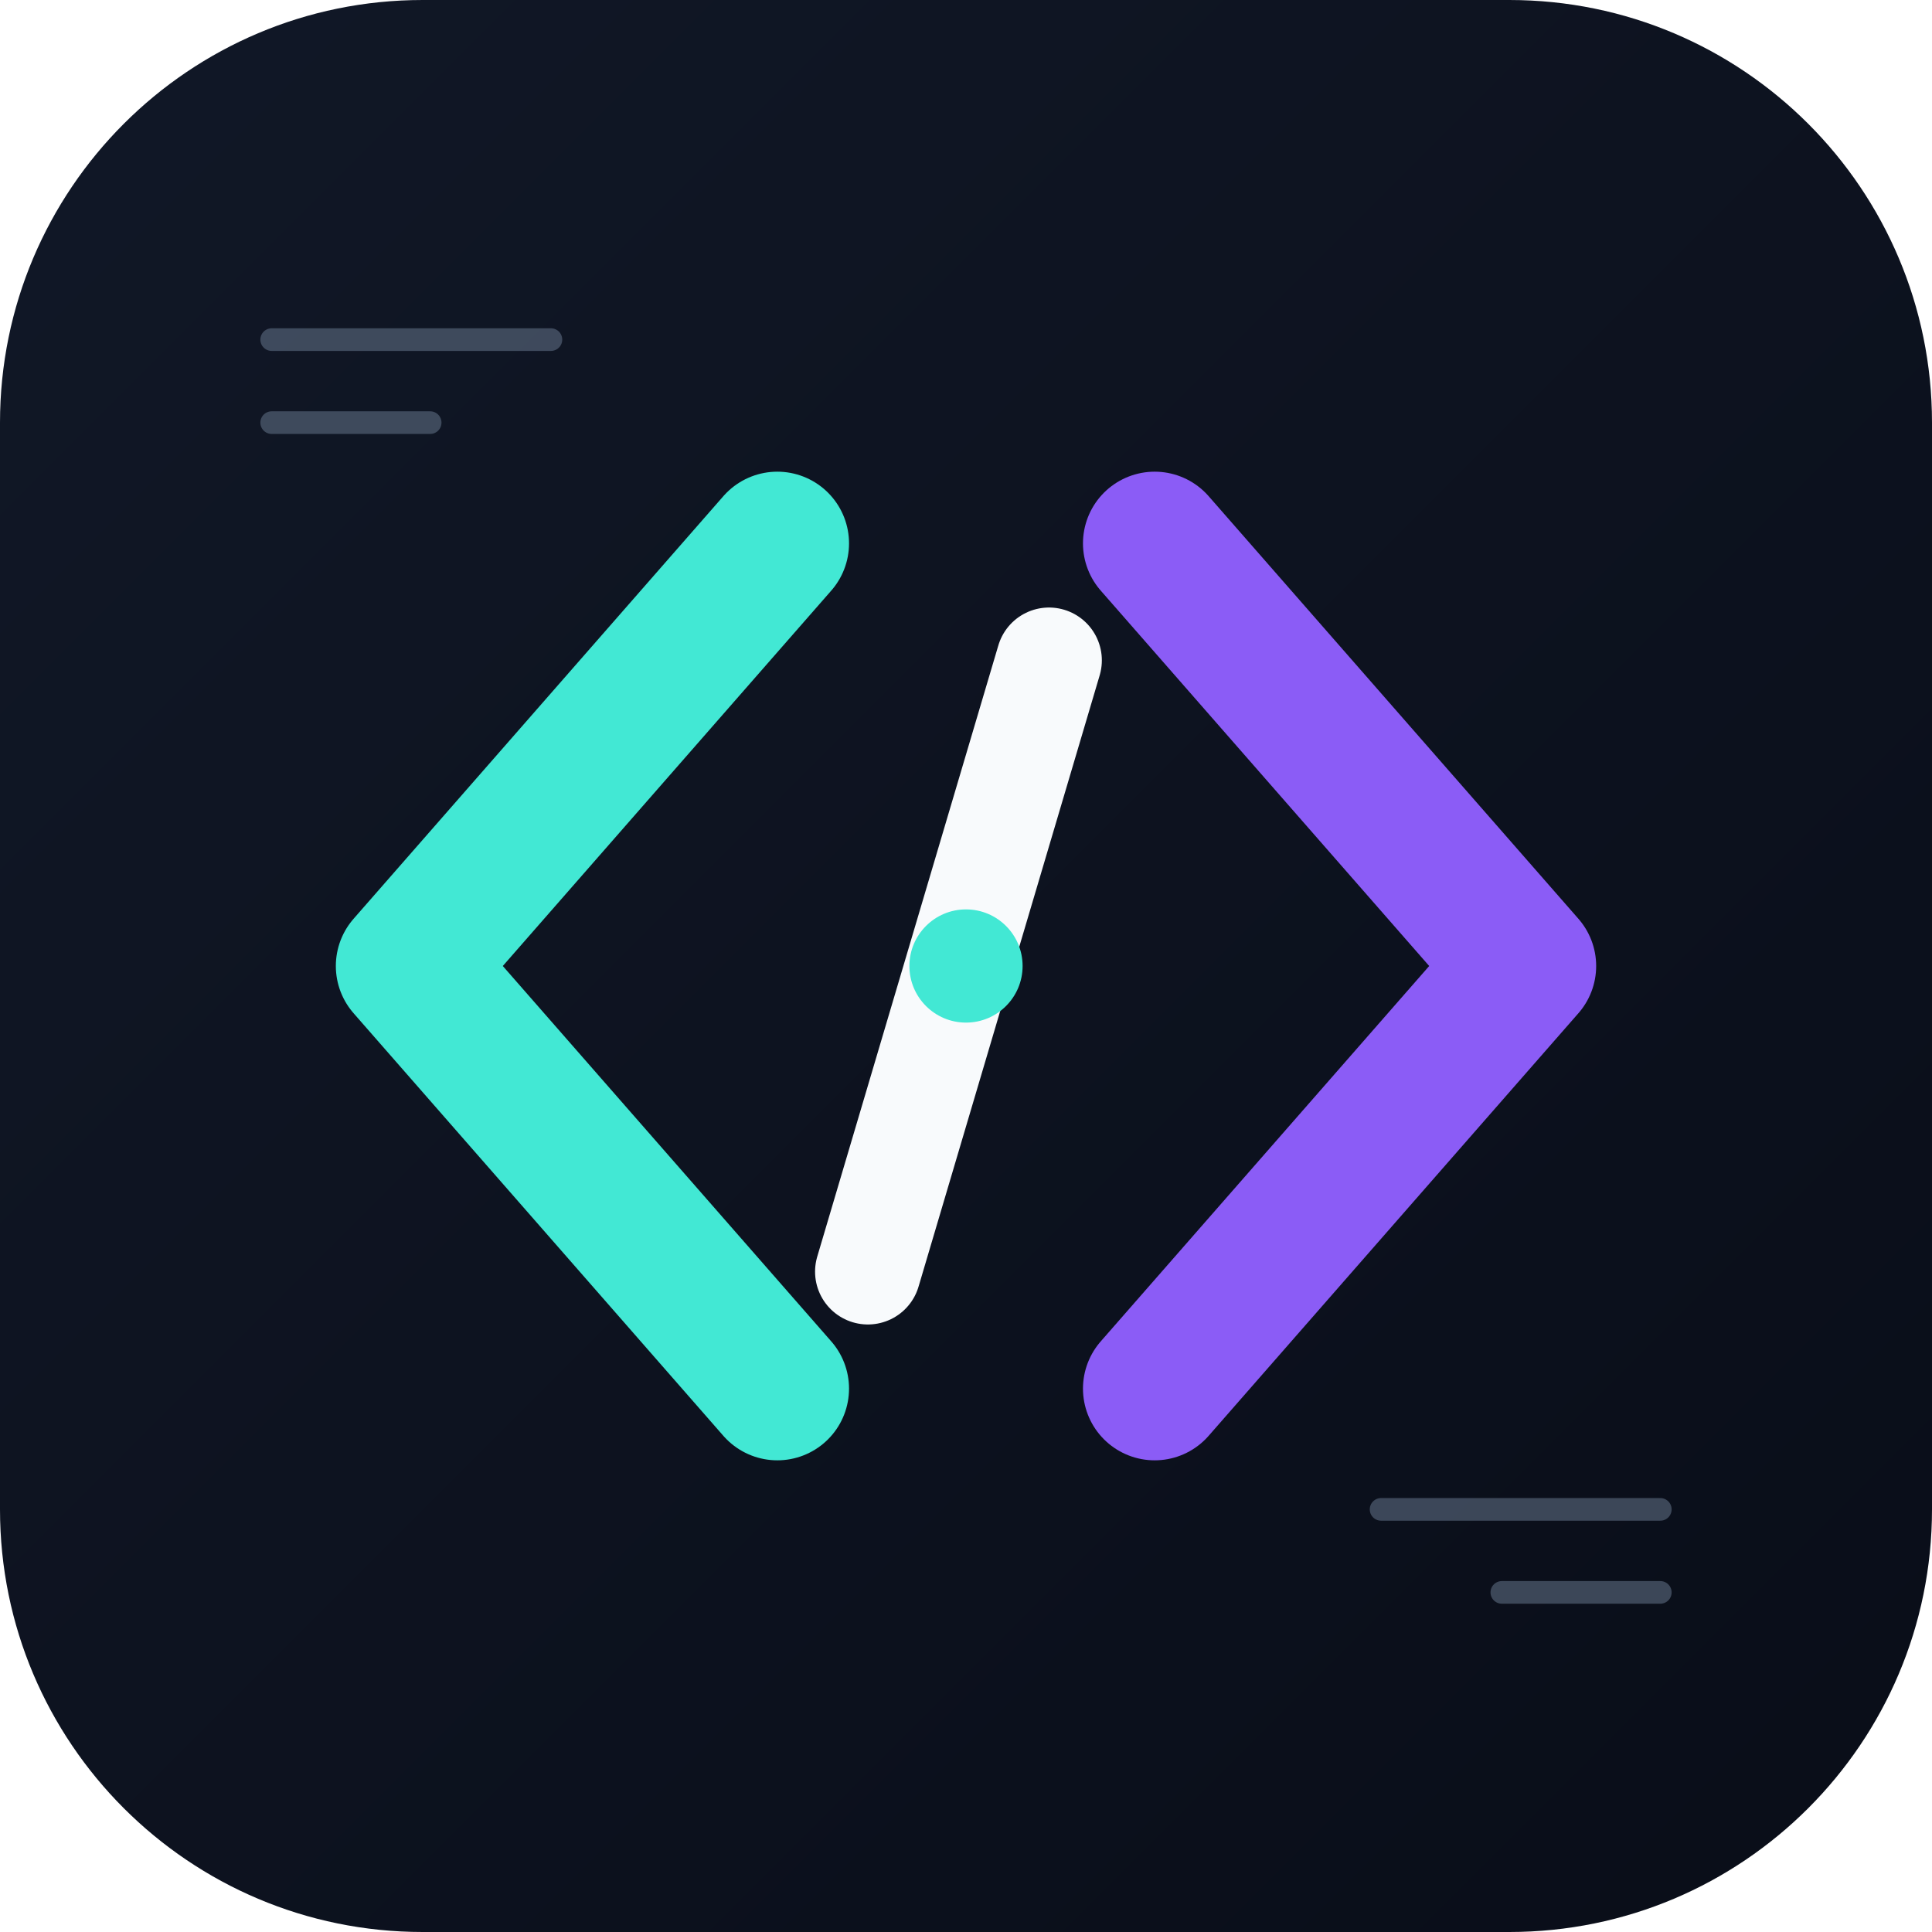
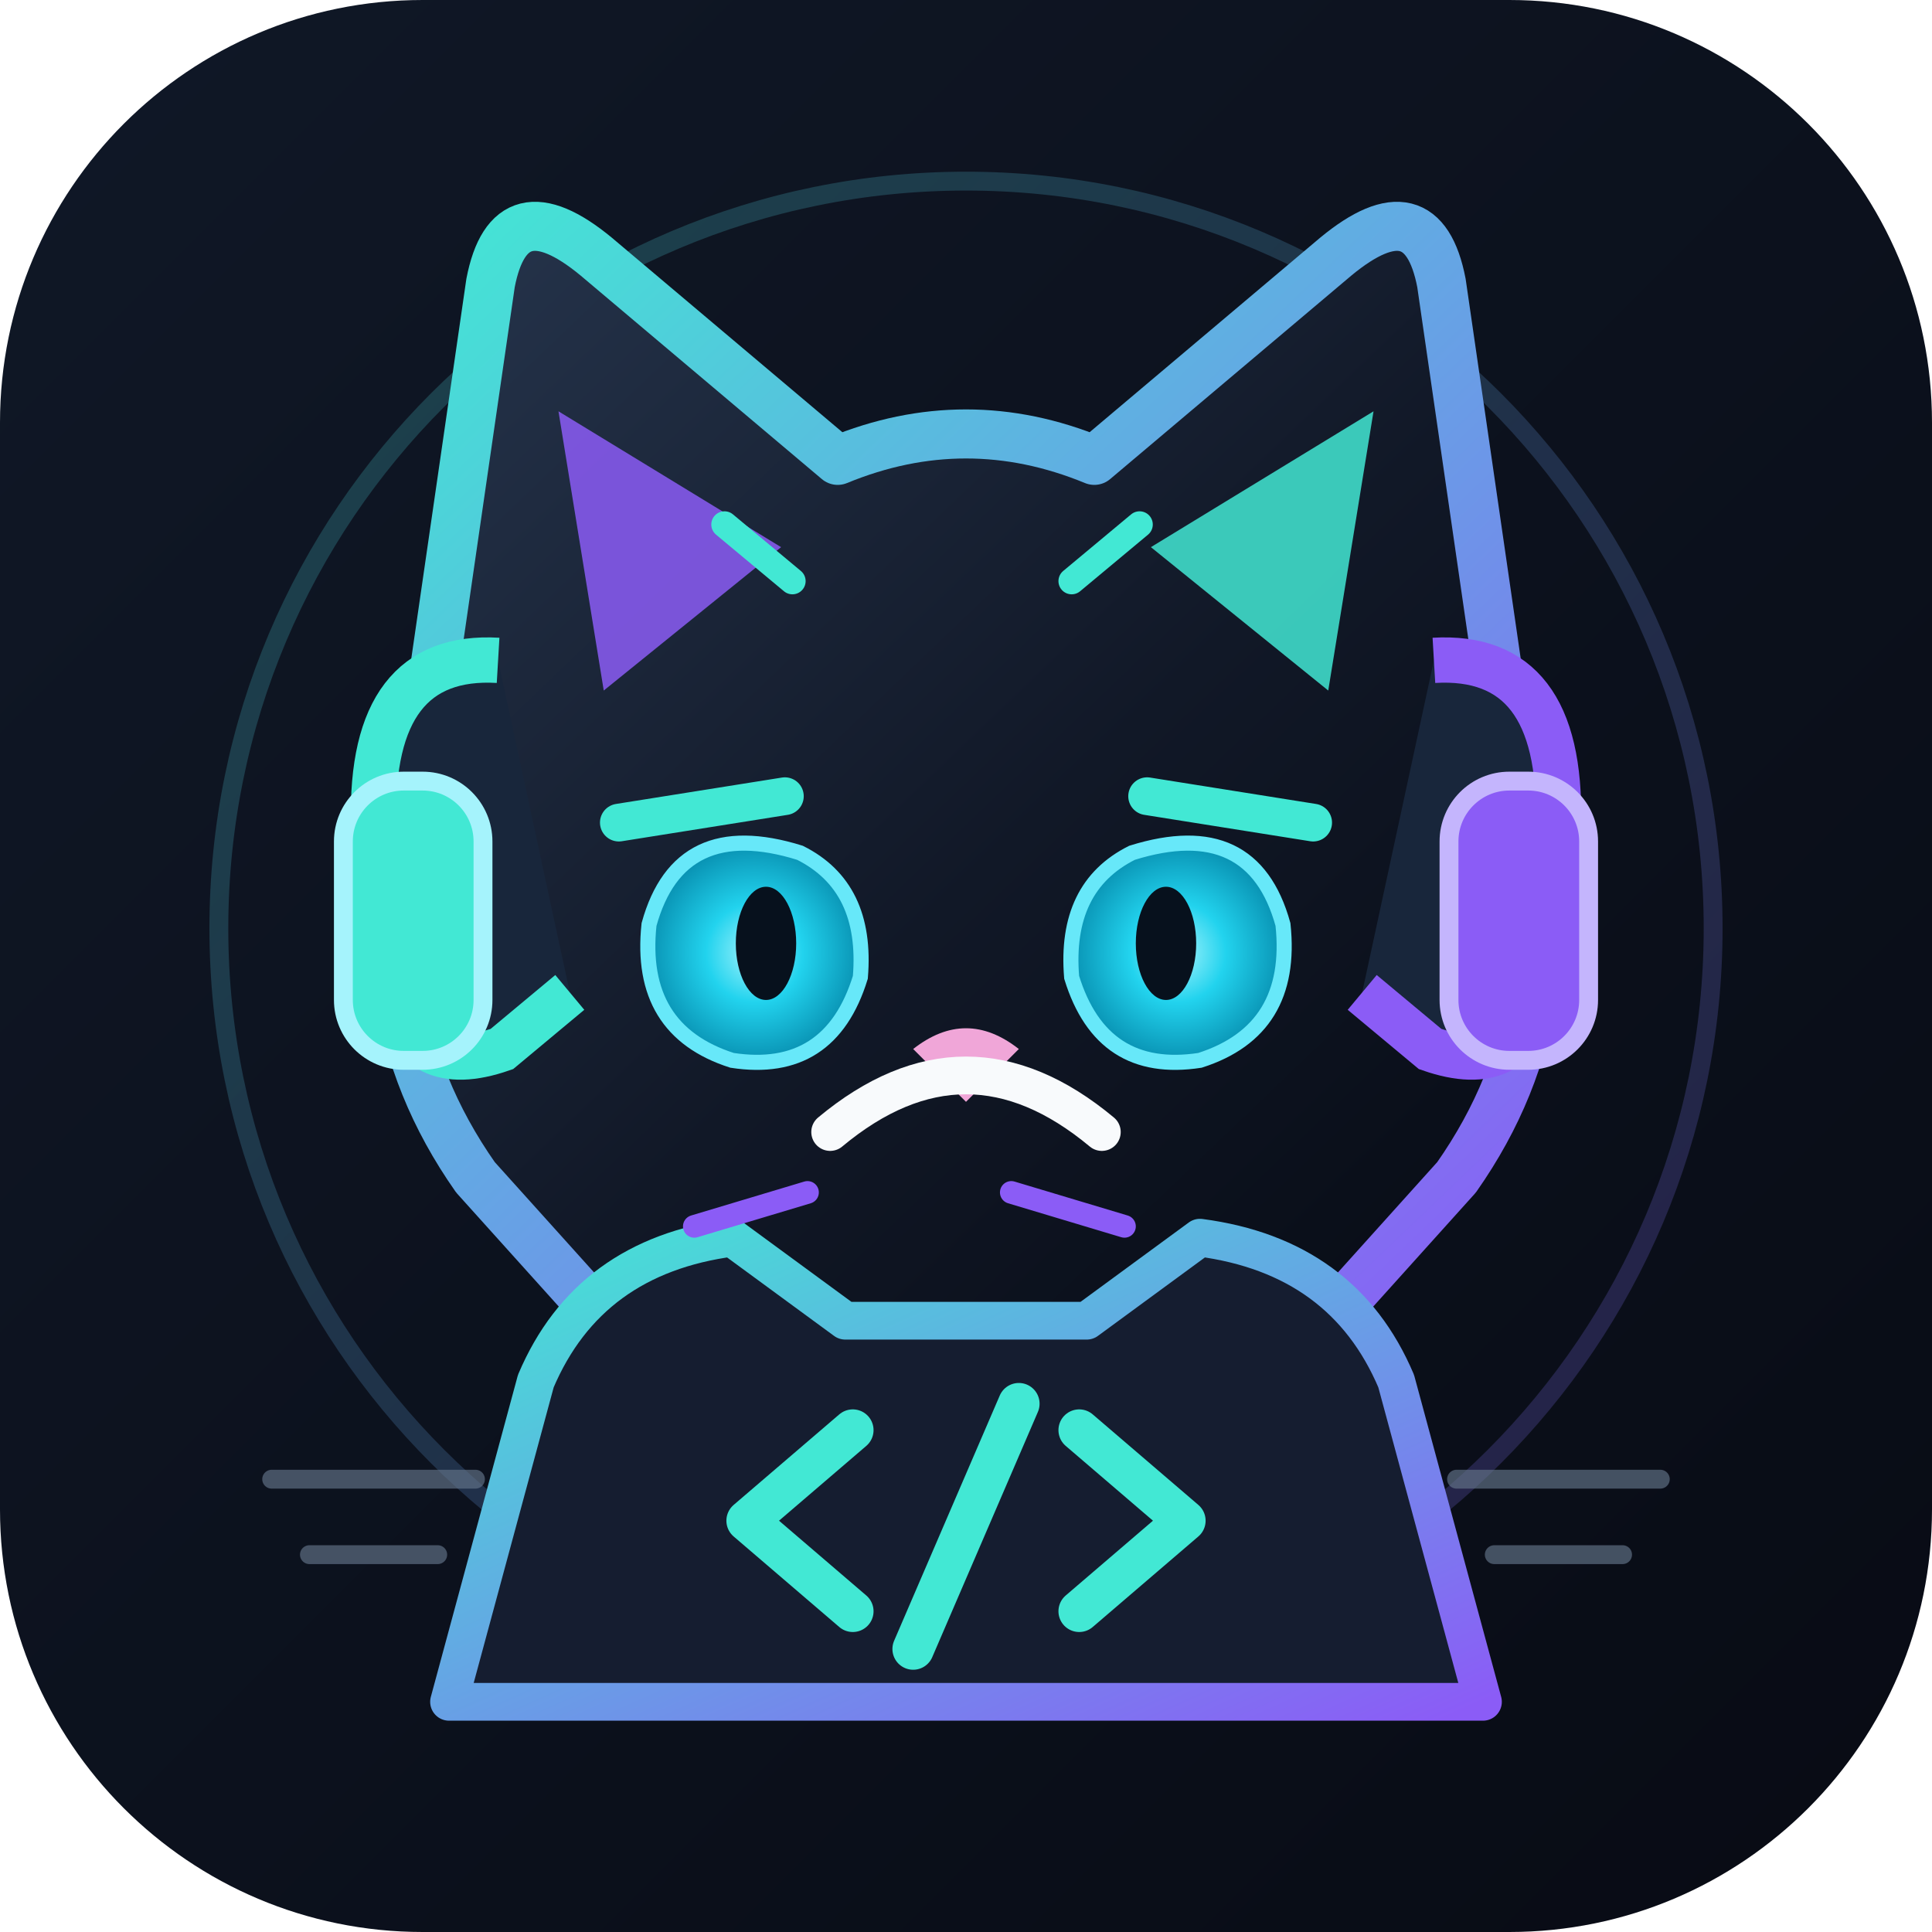
<svg xmlns="http://www.w3.org/2000/svg" viewBox="0 0 512 512" role="img" aria-labelledby="title">
  <defs>
    <linearGradient id="bg" x1="0" y1="0" x2="1" y2="1">
-       <stop stop-color="#111827" />
-       <stop offset="1" stop-color="#090D18" />
+       <stop stop-color="#101827" />
+       <stop offset="1" stop-color="#080B14" />
    </linearGradient>
-     <linearGradient id="mark" x1="0" y1="0" x2="1" y2="1">
+     <linearGradient id="fur" x1="0" y1="0" x2="1" y2="1">
+       <stop stop-color="#26354D" />
+       <stop offset=".55" stop-color="#111827" />
+       <stop offset="1" stop-color="#070B14" />
+     </linearGradient>
+     <linearGradient id="neon" x1="0" y1="0" x2="1" y2="1">
      <stop stop-color="#42E8D4" />
      <stop offset="1" stop-color="#8B5CF6" />
    </linearGradient>
+     <radialGradient id="eye">
+       <stop stop-color="#A5F3FC" />
+       <stop offset=".45" stop-color="#22D3EE" />
+       <stop offset="1" stop-color="#0891B2" />
+     </radialGradient>
  </defs>
  <rect width="512" height="512" rx="112" fill="url(#bg)" />
-   <path d="M206 144 108 256l98 112" fill="none" stroke="#42E8D4" stroke-width="38" stroke-linecap="round" stroke-linejoin="round" />
-   <path d="m306 144 98 112-98 112" fill="none" stroke="#8B5CF6" stroke-width="38" stroke-linecap="round" stroke-linejoin="round" />
-   <path d="m278 175-48 162" fill="none" stroke="#F8FAFC" stroke-width="28" stroke-linecap="round" />
-   <circle cx="256" cy="256" r="15" fill="#42E8D4" />
-   <path d="M72 90h74M72 112h42M366 400h74M398 422h42" stroke="#64748B" stroke-width="6" stroke-linecap="round" opacity=".55" />
+   <circle cx="256" cy="246" r="198" fill="none" stroke="url(#neon)" stroke-width="5" opacity=".22" />
+   <path d="M111 206 130 75Q135 49 158 68L222 122Q256 108 290 122L354 68Q377 49 382 75L401 206Q419 265 386 312L350 352 162 352 126 312Q93 265 111 206Z" fill="url(#fur)" stroke="url(#neon)" stroke-width="13" stroke-linejoin="round" />
+   <path d="M148 109 160 183 207 145Z" fill="#8B5CF6" opacity=".85" />
+   <path d="M364 109 352 183 305 145Z" fill="#42E8D4" opacity=".85" />
+   <path d="M132 175Q98 173 99 218L105 264Q110 286 133 278L151 263" fill="#18263B" stroke="#42E8D4" stroke-width="12" />
+   <path d="M380 175Q414 173 413 218L407 264Q402 286 379 278L361 263" fill="#18263B" stroke="#8B5CF6" stroke-width="12" />
+   <rect x="91" y="207" width="37" height="74" rx="16" fill="#42E8D4" stroke="#A5F3FC" stroke-width="5" />
+   <rect x="384" y="207" width="37" height="74" rx="16" fill="#8B5CF6" stroke="#C4B5FD" stroke-width="5" />
+   <path d="M142 366Q156 333 194 328L224 350 288 350 318 328Q356 333 370 366L393 451H119Z" fill="#151D30" stroke="url(#neon)" stroke-width="10" stroke-linejoin="round" />
+   <path d="M226 379l-28 24 28 24M286 379l28 24-28 24M270 372l-28 65" fill="none" stroke="#42E8D4" stroke-width="11" stroke-linecap="round" stroke-linejoin="round" />
+   <path d="M172 245Q180 216 212 226Q230 235 228 259Q220 285 194 281Q169 273 172 245Z" fill="url(#eye)" stroke="#67E8F9" stroke-width="4" />
+   <path d="M284 259Q282 235 300 226Q332 216 340 245Q343 273 318 281Q292 285 284 259Z" fill="url(#eye)" stroke="#67E8F9" stroke-width="4" />
+   <ellipse cx="203" cy="250" rx="8" ry="15" fill="#07111D" />
+   <ellipse cx="309" cy="250" rx="8" ry="15" fill="#07111D" />
+   <path d="M164 218l44-7M304 211l44 7" stroke="#42E8D4" stroke-width="10" stroke-linecap="round" />
+   <path d="M242 278Q256 267 270 278L256 292Z" fill="#F0A6D8" />
+   <path d="M220 300 Q256 270 292 300" fill="none" stroke="#F8FAFC" stroke-width="10" stroke-linecap="round" />
+   <path d="M214 316l-30 9M298 325l-30-9" stroke="#8B5CF6" stroke-width="6" stroke-linecap="round" />
+   <path d="M210 154l-18-15M302 139l-18 15" stroke="#42E8D4" stroke-width="7" stroke-linecap="round" />
+   <path d="M72 392h54M386 392h54M82 412h34M396 412h34" stroke="#64748B" stroke-width="5" stroke-linecap="round" opacity=".65" />
</svg>
